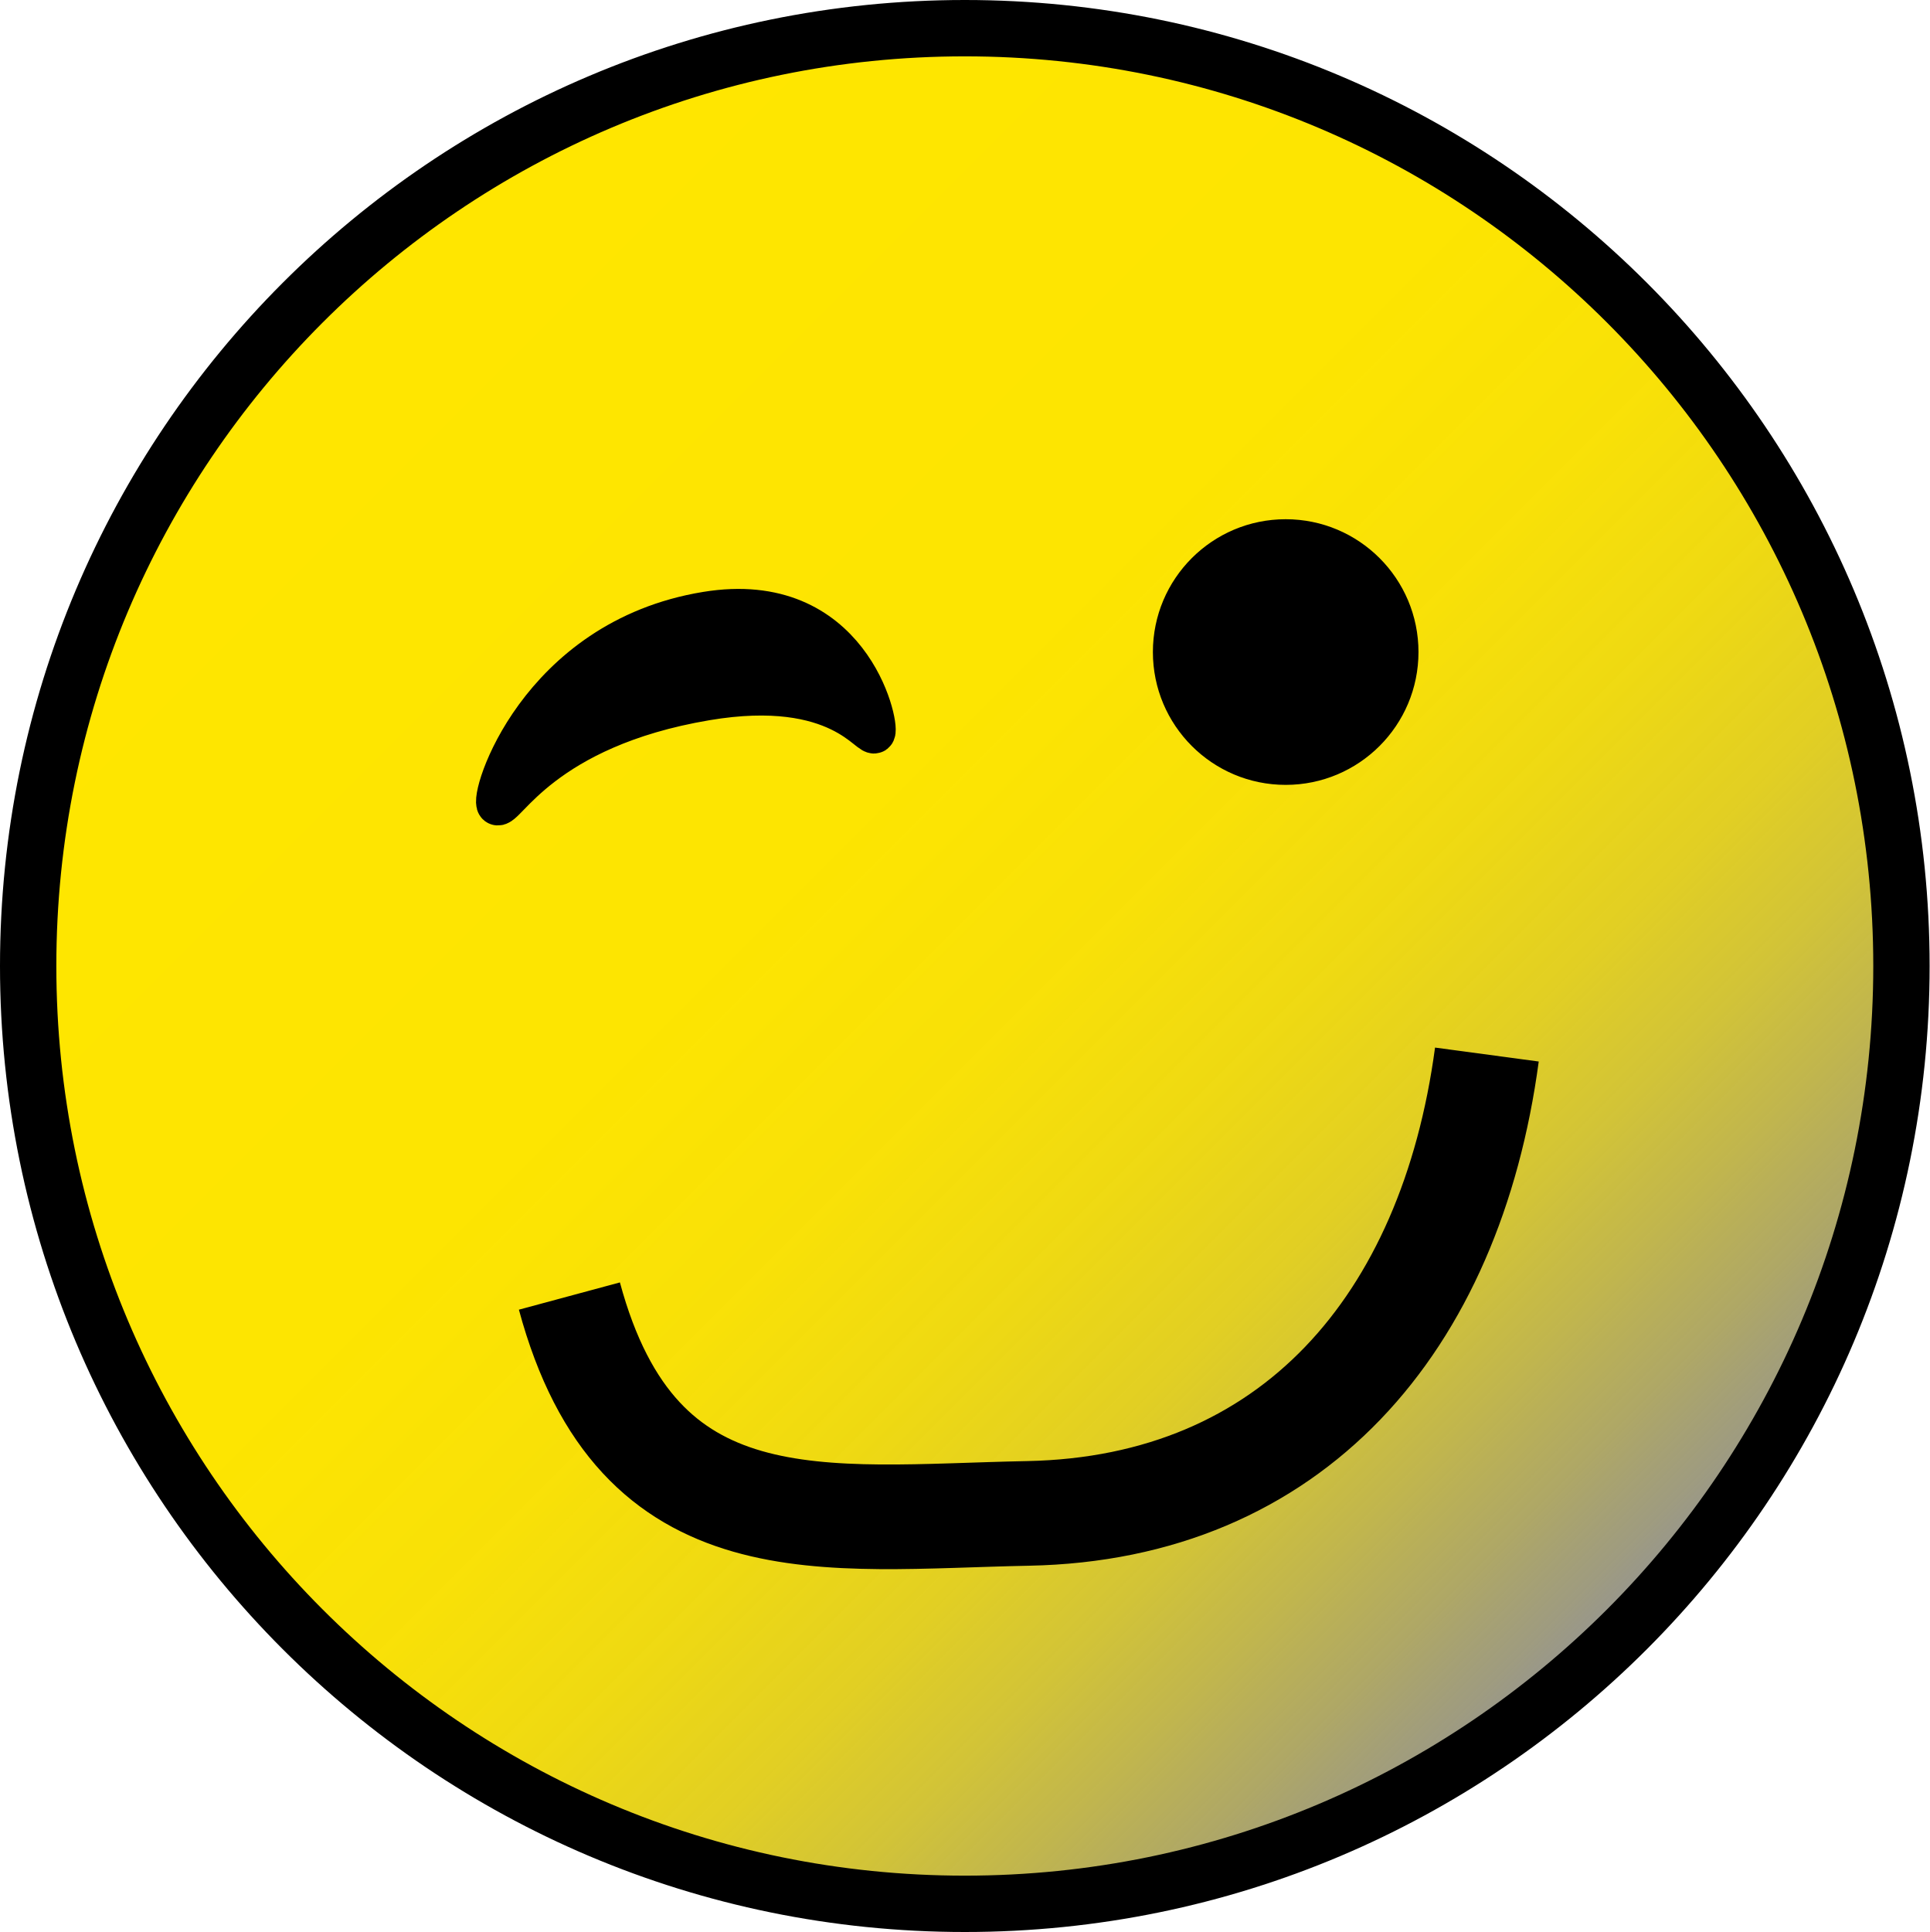
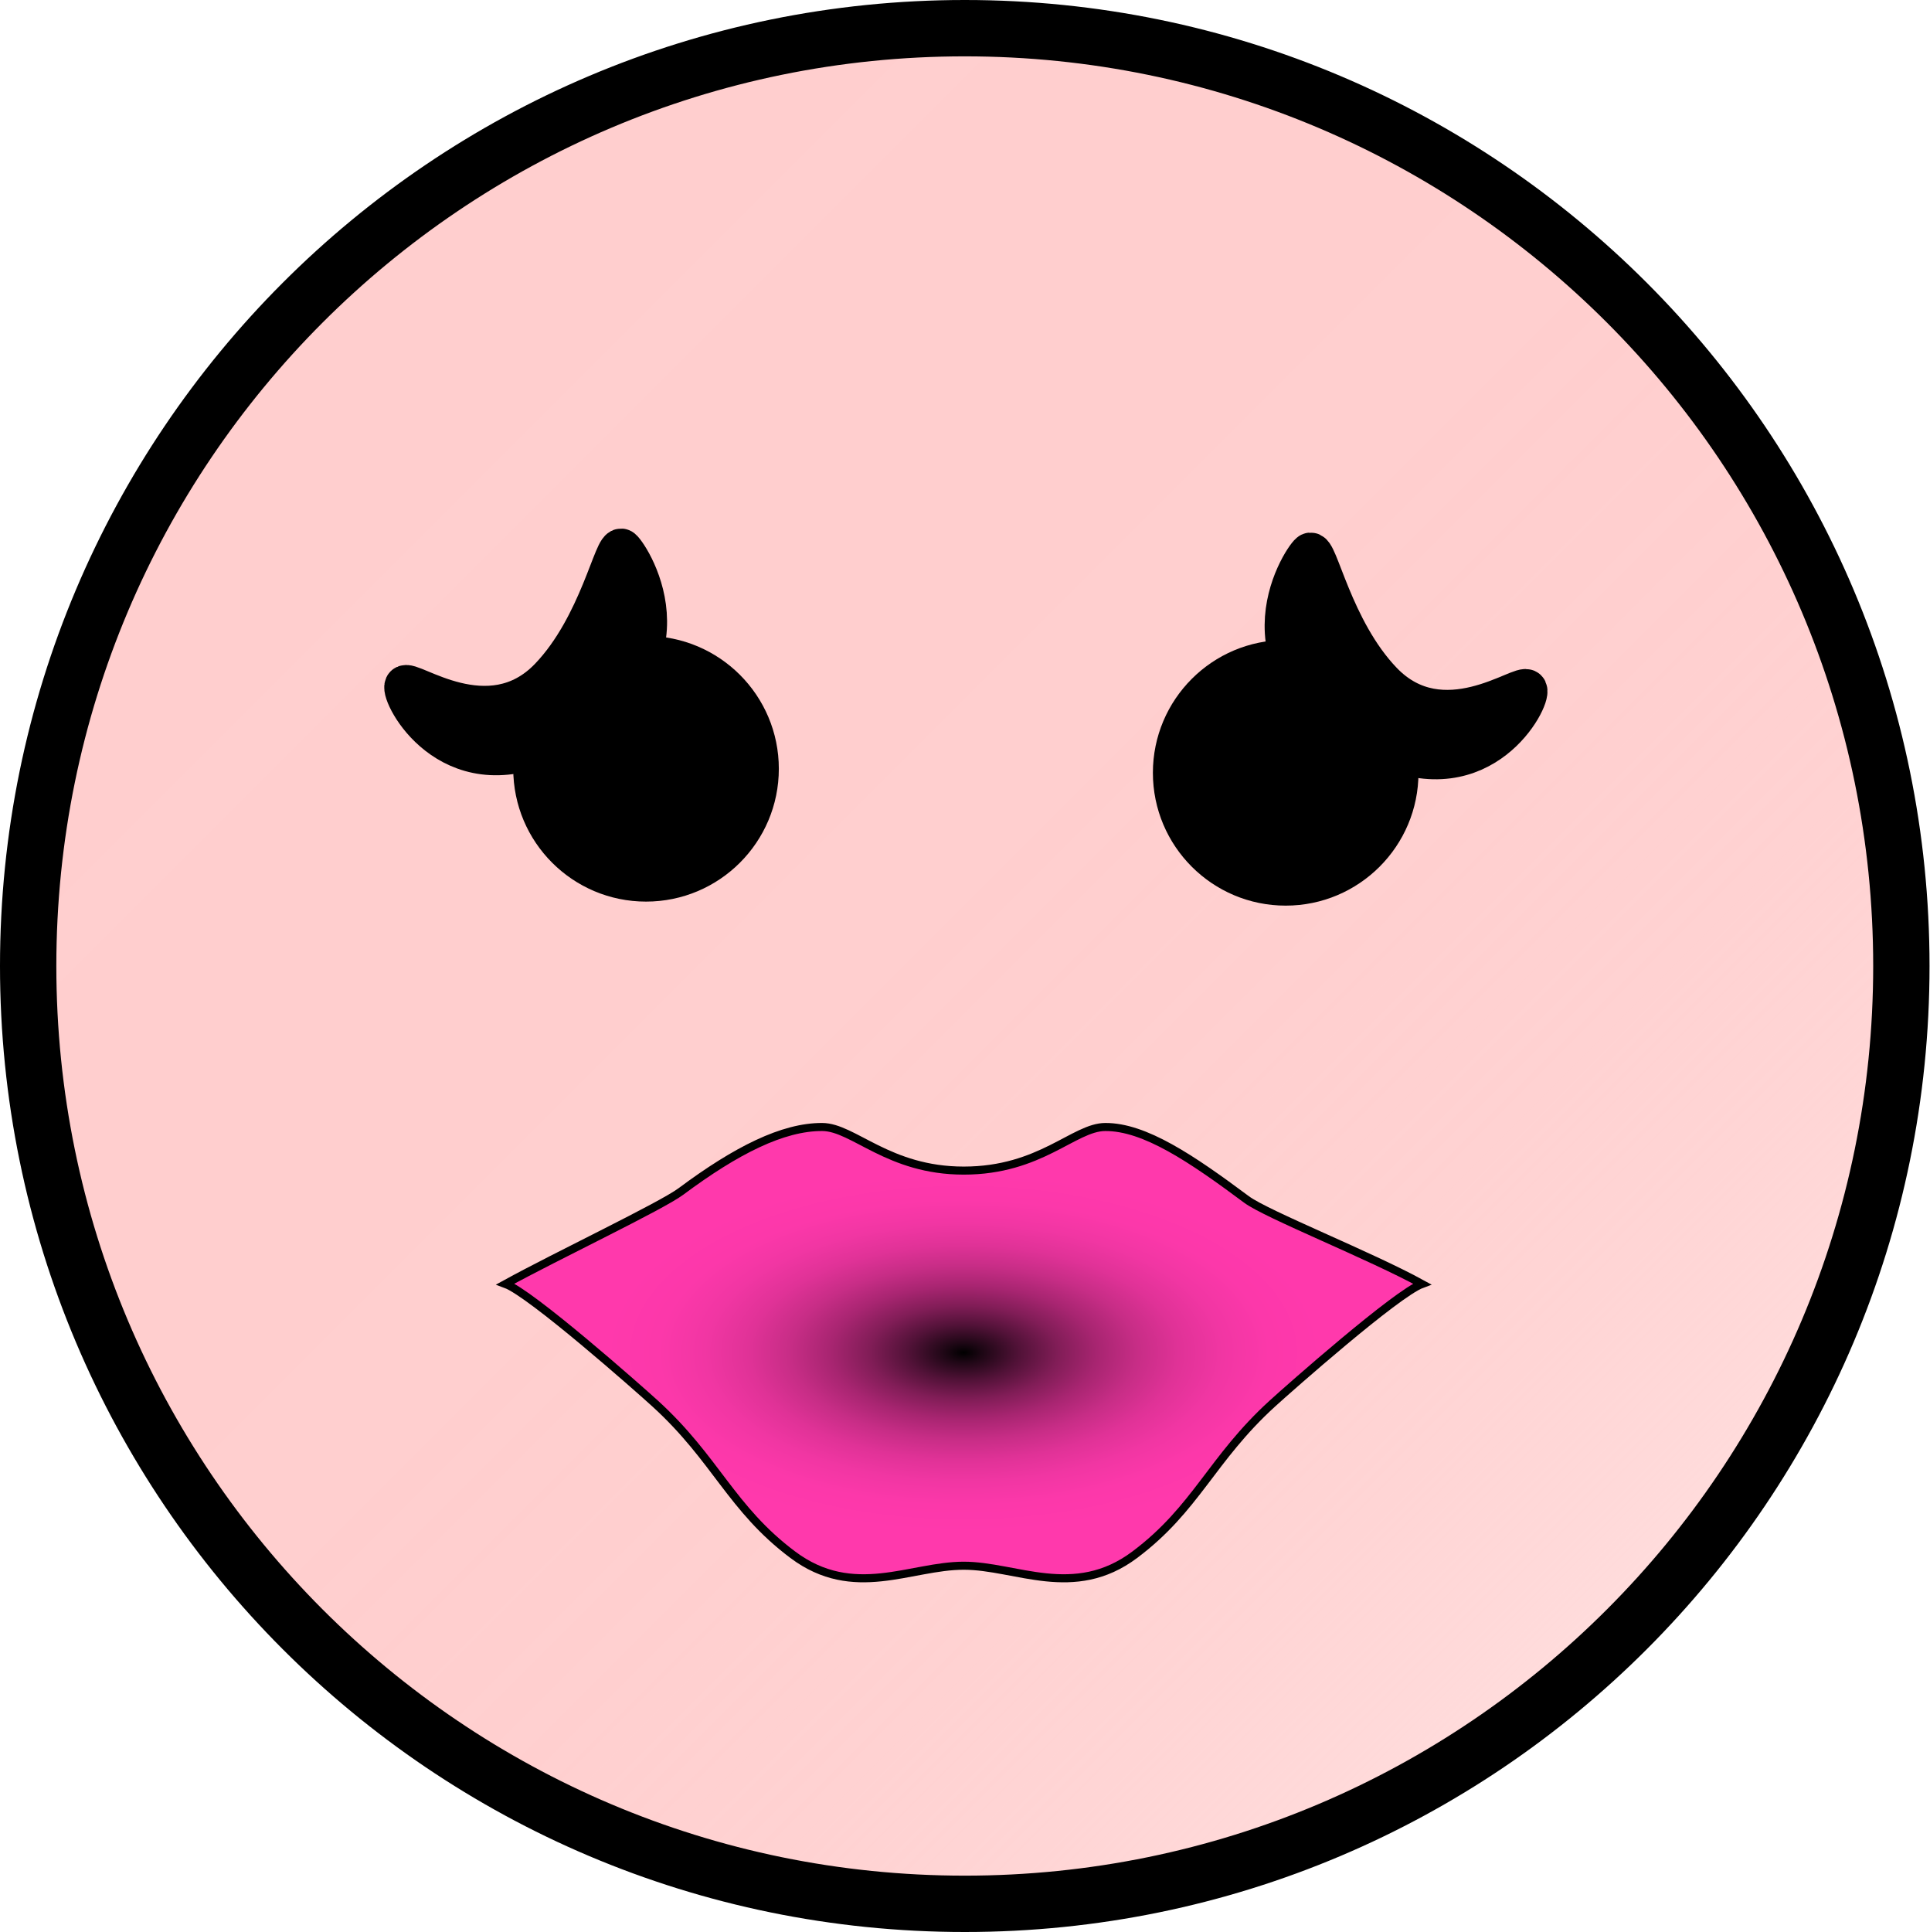
- <svg xmlns="http://www.w3.org/2000/svg" viewBox="0 0 239.75 240">
+ <svg xmlns="http://www.w3.org/2000/svg" width="239.75" height="240" viewBox="0 0 239.75 240">
  <defs>
-     <style>.cls-1,.cls-2,.cls-3,.cls-4{stroke:#000;stroke-miterlimit:10;}.cls-1{stroke-width:7px;fill:url(#Unbenannter_Verlauf_4);}.cls-3{fill:none;stroke-width:13px;}.cls-4{stroke-width:5px;}</style>
-     <linearGradient id="Unbenannter_Verlauf_4" x1="37.54" y1="37.67" x2="202.21" y2="202.33" gradientUnits="userSpaceOnUse">
-       <stop offset="0" stop-color="#ffe600" />
-       <stop offset="0.4" stop-color="#fde501" />
-       <stop offset="0.54" stop-color="#f8e005" stop-opacity="0.99" />
-       <stop offset="0.64" stop-color="#eed80b" stop-opacity="0.97" />
-       <stop offset="0.73" stop-color="#e0cc15" stop-opacity="0.94" />
-       <stop offset="0.8" stop-color="#cdbd21" stop-opacity="0.9" />
-       <stop offset="0.86" stop-color="#b7aa30" stop-opacity="0.86" />
-       <stop offset="0.92" stop-color="#9c9342" stop-opacity="0.81" />
-       <stop offset="0.97" stop-color="#7e7a56" stop-opacity="0.75" />
-       <stop offset="1" stop-color="#666" stop-opacity="0.7" />
+     <style>.cls-1,.cls-2,.cls-3,.cls-4{stroke:#000;}.cls-1,.cls-2,.cls-3{stroke-miterlimit:10;}.cls-1{stroke-width:7px;fill:url(#Unbenannter_Verlauf_13);}.cls-3{stroke-width:5px;}.cls-4{fill:url(#Unbenannter_Verlauf_26);}</style>
+     <linearGradient id="Unbenannter_Verlauf_13" x1="37.541" y1="37.666" x2="202.209" y2="202.334" gradientUnits="userSpaceOnUse">
+       <stop offset="0" stop-color="#ffcece" />
+       <stop offset="0.475" stop-color="#ffcece" stop-opacity="0.993" />
+       <stop offset="0.646" stop-color="#ffcece" stop-opacity="0.966" />
+       <stop offset="0.767" stop-color="#ffcece" stop-opacity="0.92" />
+       <stop offset="0.866" stop-color="#ffcece" stop-opacity="0.853" />
+       <stop offset="0.949" stop-color="#ffcece" stop-opacity="0.768" />
+       <stop offset="1" stop-color="#ffcece" stop-opacity="0.7" />
    </linearGradient>
+     <radialGradient id="Unbenannter_Verlauf_26" cx="119.991" cy="168.03" r="44.876" gradientTransform="translate(0 84.015) scale(1 0.5)" gradientUnits="userSpaceOnUse">
+       <stop offset="0" />
+       <stop offset="0.053" stop-color="#1e0715" />
+       <stop offset="0.155" stop-color="#521238" />
+       <stop offset="0.261" stop-color="#811d57" />
+       <stop offset="0.37" stop-color="#a82571" />
+       <stop offset="0.481" stop-color="#c72d86" />
+       <stop offset="0.596" stop-color="#e03297" />
+       <stop offset="0.717" stop-color="#f136a3" />
+       <stop offset="0.846" stop-color="#fc38aa" />
+       <stop offset="1" stop-color="#ff39ac" />
+     </radialGradient>
  </defs>
  <g id="Ebene_3" data-name="Ebene 3">
-     <ellipse class="cls-1" cx="119.88" cy="120" rx="116.38" ry="116.5" />
-     <circle class="cls-2" cx="159.75" cy="81" r="16" />
-     <path class="cls-3" d="M71,161c8.5,31.5,31.5,27.5,57,27,32.74-.64,52.5-23.5,57-57" transform="translate(-0.25)" />
-     <path class="cls-4" d="M62,100c-1-.81,5-20.56,26-24,17.84-2.93,21.53,13.88,21,15s-4.23-6.83-21-4C67.57,90.44,63,100.77,62,100Z" transform="translate(-0.25)" />
+     <ellipse class="cls-1" cx="119.875" cy="120" rx="116.375" ry="116.5" />
+     <circle class="cls-2" cx="159.75" cy="96" r="16" />
+     <path class="cls-3" d="M163,68.7c-1.006.815-10.3,15.042,9,24,12.5,5.8,18.527-5.885,18-7-.481-1.017-10.5,6.8-18-1C165.775,78.224,163.946,67.933,163,68.7Z" transform="translate(-0.25)" />
+     <circle class="cls-2" cx="80.272" cy="95.5" r="16" />
+     <path class="cls-3" d="M77.522,68.2c1.006.815,10.3,15.042-9,24-12.5,5.8-18.527-5.885-18-7,.481-1.017,10.5,6.8,18-1C74.747,77.724,76.576,67.433,77.522,68.2Z" transform="translate(-0.25)" />
+     <path class="cls-4" d="M119.991,194.5c-6.614,0-13.682,4.293-21.234-1.363-7.659-5.738-9.539-11.891-17.1-18.78-2.1-1.914-15.43-13.691-18.6-14.858,6.4-3.515,19.316-9.644,21.8-11.491,6.874-5.118,12.671-8.033,17.564-8.008,3.882.02,8.2,5.416,17.579,5.416,9.534,0,13.7-5.4,17.578-5.416,4.894-.025,10.691,3.89,17.564,9.008,2.48,1.847,15.4,6.976,21.8,10.491-3.171,1.167-16.5,12.944-18.6,14.858-7.563,6.89-9.443,13.042-17.1,18.78-7.551,5.657-14.776,1.363-21.234,1.363Z" transform="translate(-0.25)" />
  </g>
</svg>
